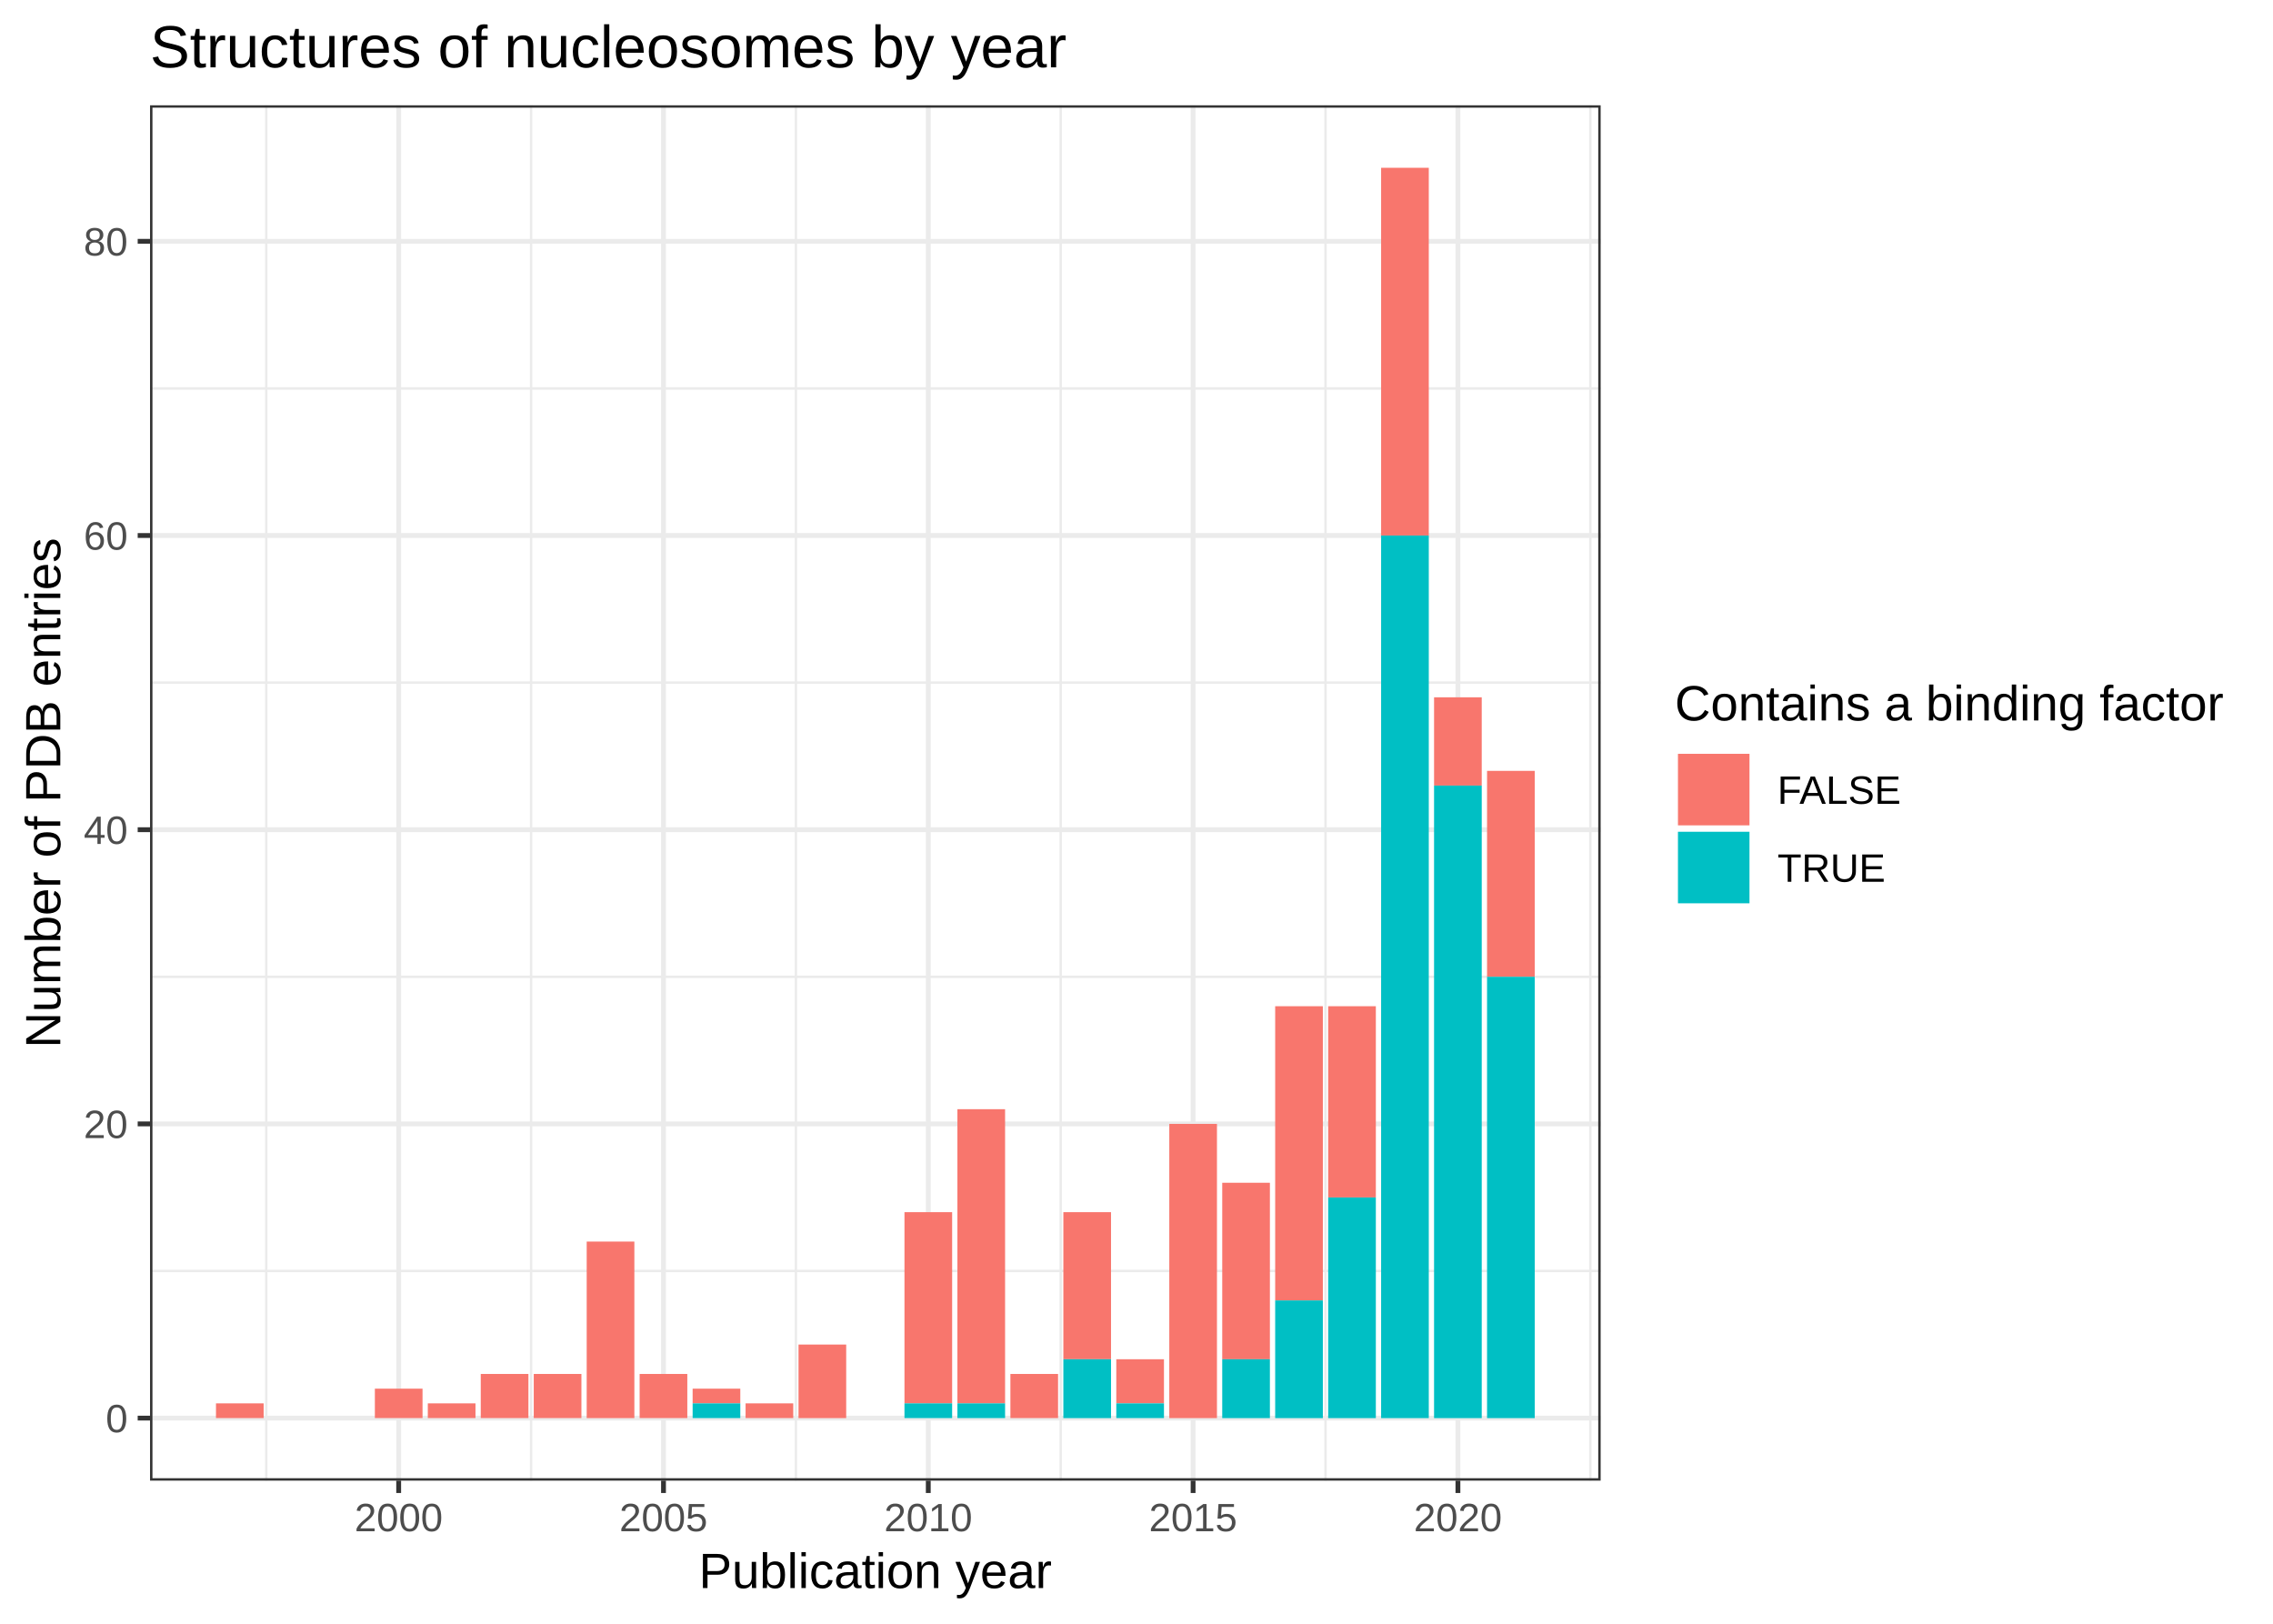
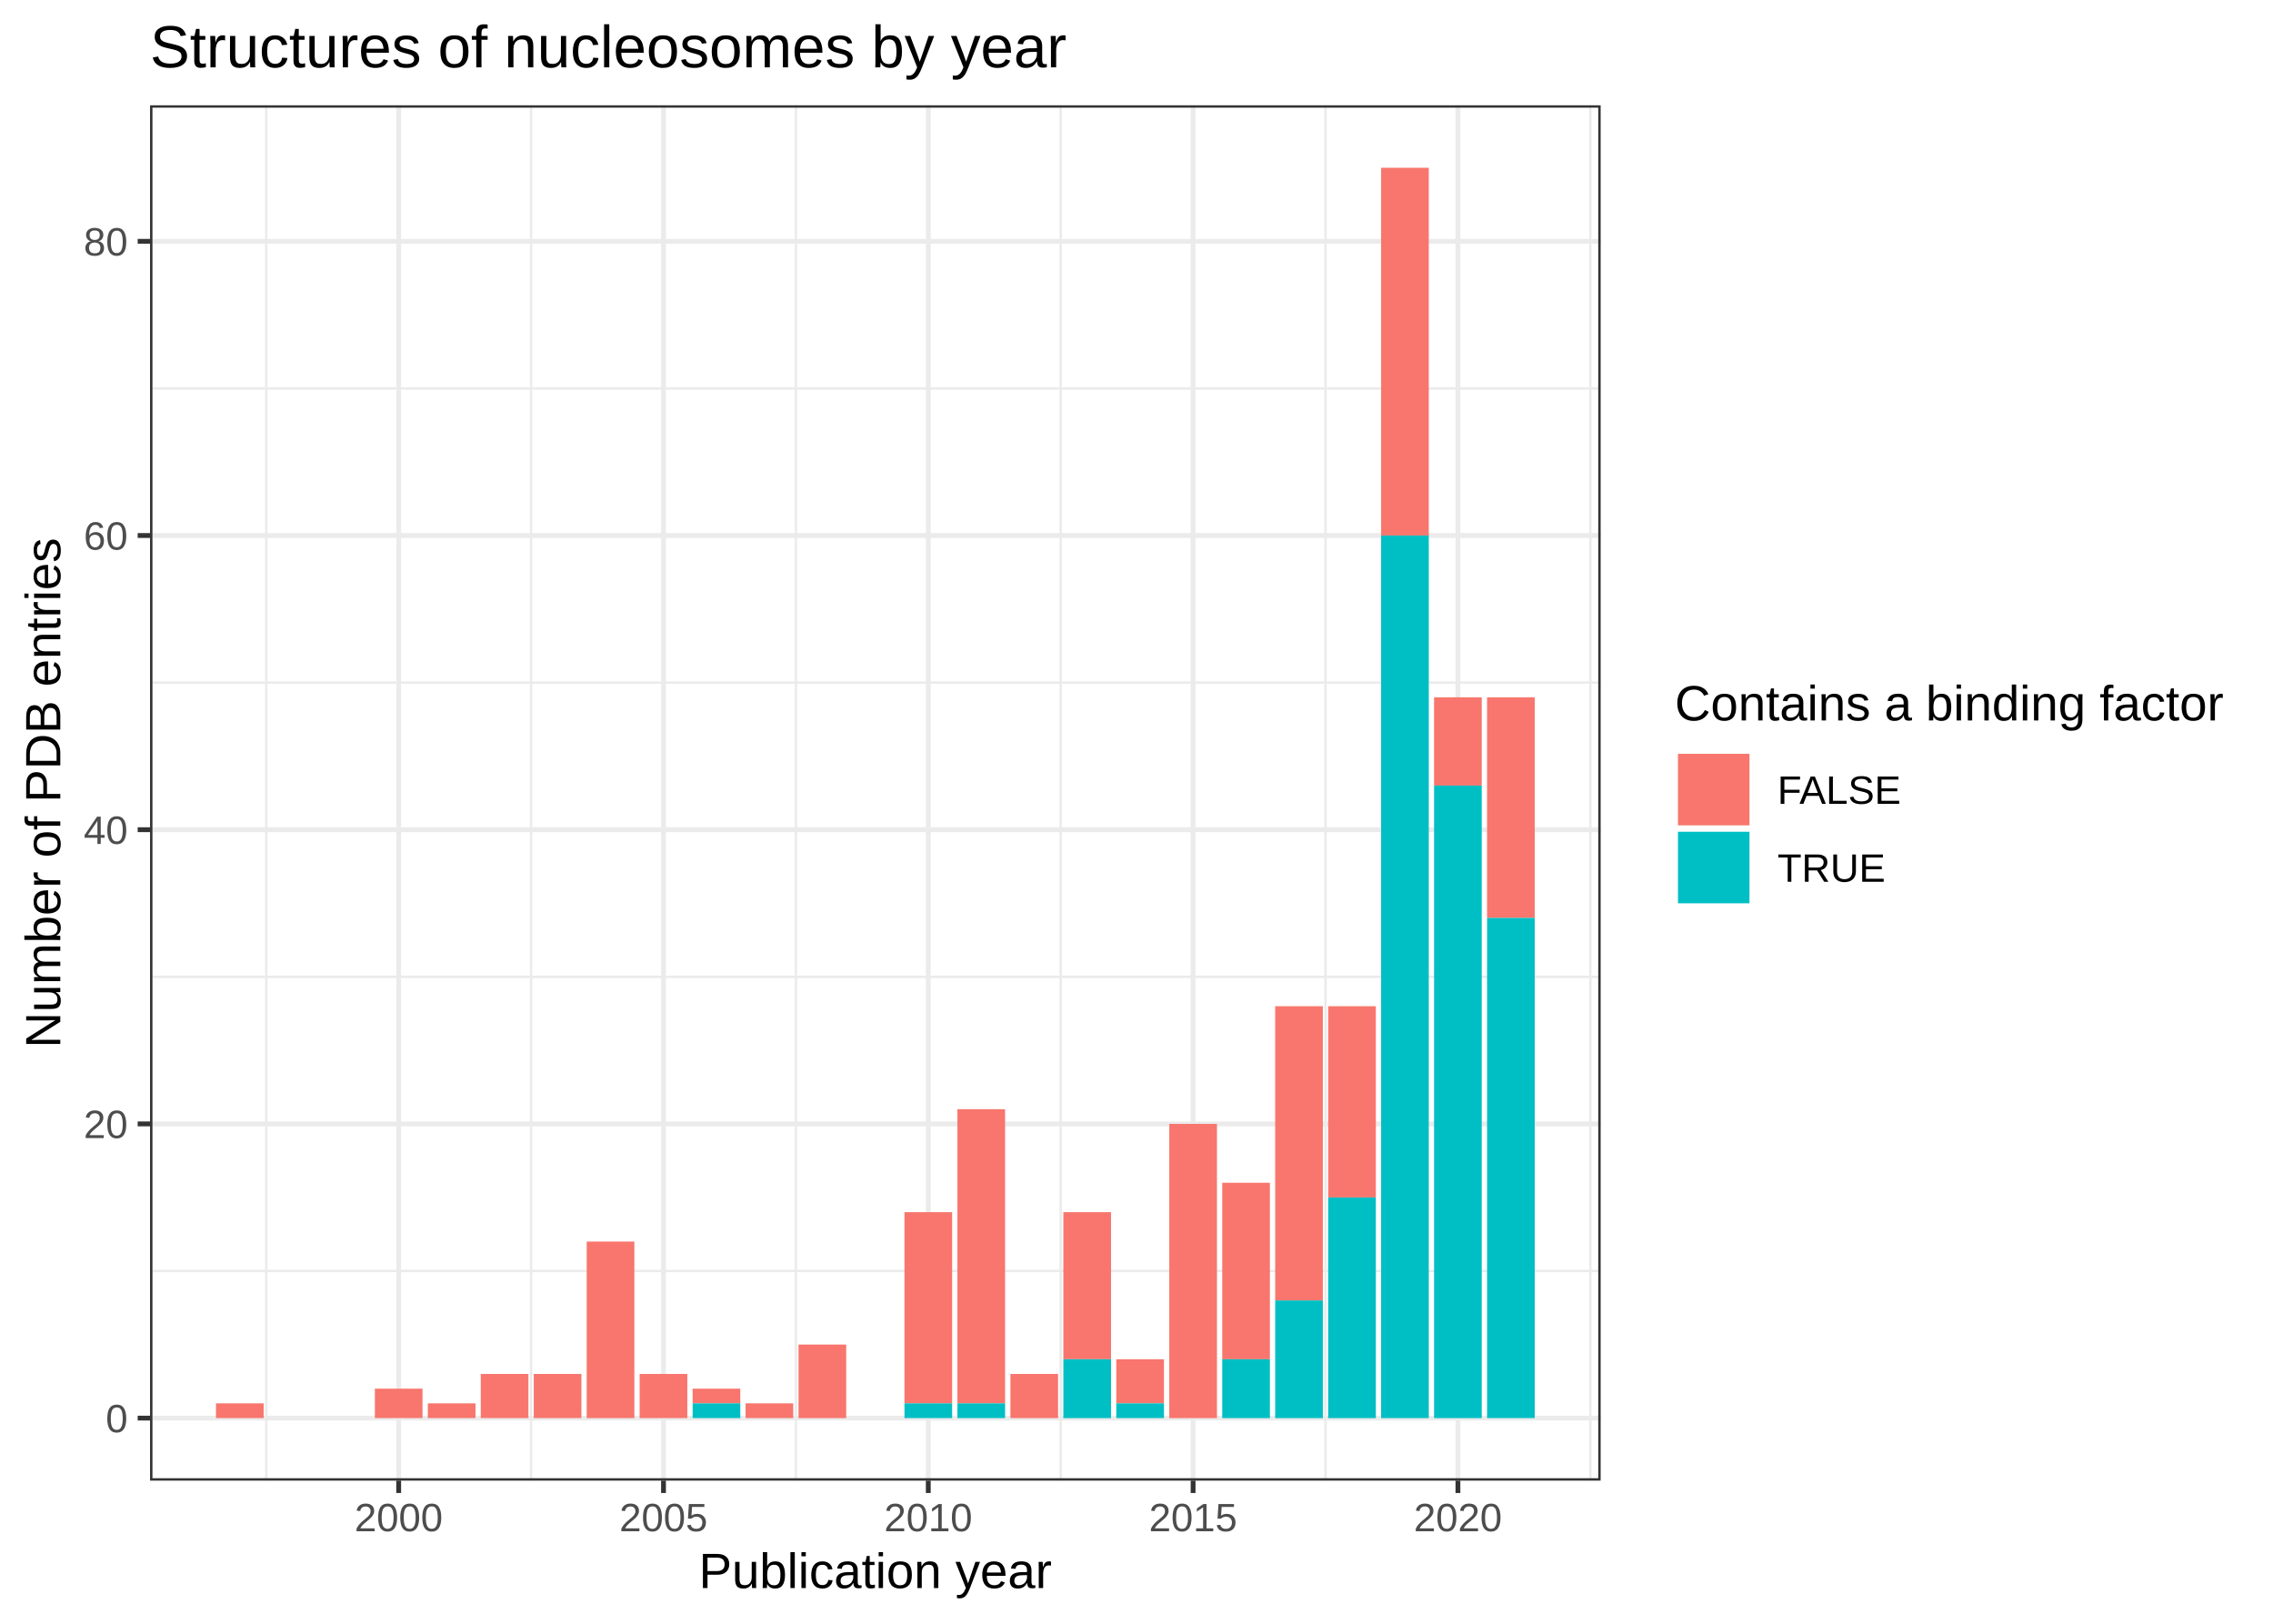
<svg xmlns="http://www.w3.org/2000/svg" class="svglite" width="504.00pt" height="360.00pt" viewBox="0 0 504.00 360.00">
  <defs>
    <style type="text/css">
    .svglite line, .svglite polyline, .svglite polygon, .svglite path, .svglite rect, .svglite circle {
      fill: none;
      stroke: #000000;
      stroke-linecap: round;
      stroke-linejoin: round;
      stroke-miterlimit: 10.00;
    }
  </style>
  </defs>
  <rect width="100%" height="100%" style="stroke: none; fill: #FFFFFF;" />
  <defs>
    <clipPath id="cpMC4wMHw1MDQuMDB8MC4wMHwzNjAuMDA=">
      <rect x="0.00" y="0.00" width="504.00" height="360.00" />
    </clipPath>
  </defs>
  <g clip-path="url(#cpMC4wMHw1MDQuMDB8MC4wMHwzNjAuMDA=)">
    <rect x="0" y="0.00" width="504.00" height="360.00" style="stroke-width: 1.07; stroke: #FFFFFF; fill: #FFFFFF;" />
  </g>
  <defs>
    <clipPath id="cpMzMuMjd8MzU0LjkyfDIzLjM0fDMyOC4yNw==">
      <rect x="33.27" y="23.34" width="321.65" height="304.93" />
    </clipPath>
  </defs>
  <g clip-path="url(#cpMzMuMjd8MzU0LjkyfDIzLjM0fDMyOC4yNw==)">
    <rect x="33.27" y="23.34" width="321.65" height="304.93" style="stroke-width: 1.07; stroke: none; fill: #FFFFFF;" />
    <polyline points="33.27,281.79 354.92,281.79 " style="stroke-width: 0.53; stroke: #EBEBEB; stroke-linecap: butt;" />
    <polyline points="33.27,216.57 354.92,216.57 " style="stroke-width: 0.53; stroke: #EBEBEB; stroke-linecap: butt;" />
    <polyline points="33.27,151.34 354.92,151.34 " style="stroke-width: 0.53; stroke: #EBEBEB; stroke-linecap: butt;" />
    <polyline points="33.27,86.12 354.92,86.12 " style="stroke-width: 0.53; stroke: #EBEBEB; stroke-linecap: butt;" />
    <polyline points="59.04,328.27 59.04,23.34 " style="stroke-width: 0.53; stroke: #EBEBEB; stroke-linecap: butt;" />
    <polyline points="117.76,328.27 117.76,23.34 " style="stroke-width: 0.53; stroke: #EBEBEB; stroke-linecap: butt;" />
    <polyline points="176.48,328.27 176.48,23.34 " style="stroke-width: 0.53; stroke: #EBEBEB; stroke-linecap: butt;" />
    <polyline points="235.19,328.27 235.19,23.34 " style="stroke-width: 0.53; stroke: #EBEBEB; stroke-linecap: butt;" />
    <polyline points="293.91,328.27 293.91,23.34 " style="stroke-width: 0.53; stroke: #EBEBEB; stroke-linecap: butt;" />
    <polyline points="352.63,328.27 352.63,23.34 " style="stroke-width: 0.53; stroke: #EBEBEB; stroke-linecap: butt;" />
    <polyline points="33.27,314.41 354.92,314.41 " style="stroke-width: 1.07; stroke: #EBEBEB; stroke-linecap: butt;" />
    <polyline points="33.27,249.18 354.92,249.18 " style="stroke-width: 1.07; stroke: #EBEBEB; stroke-linecap: butt;" />
    <polyline points="33.27,183.95 354.92,183.95 " style="stroke-width: 1.07; stroke: #EBEBEB; stroke-linecap: butt;" />
    <polyline points="33.27,118.73 354.92,118.73 " style="stroke-width: 1.07; stroke: #EBEBEB; stroke-linecap: butt;" />
    <polyline points="33.27,53.50 354.92,53.50 " style="stroke-width: 1.07; stroke: #EBEBEB; stroke-linecap: butt;" />
    <polyline points="88.40,328.27 88.40,23.34 " style="stroke-width: 1.07; stroke: #EBEBEB; stroke-linecap: butt;" />
    <polyline points="147.12,328.27 147.12,23.34 " style="stroke-width: 1.07; stroke: #EBEBEB; stroke-linecap: butt;" />
    <polyline points="205.83,328.27 205.83,23.34 " style="stroke-width: 1.07; stroke: #EBEBEB; stroke-linecap: butt;" />
    <polyline points="264.55,328.27 264.55,23.34 " style="stroke-width: 1.07; stroke: #EBEBEB; stroke-linecap: butt;" />
    <polyline points="323.27,328.27 323.27,23.34 " style="stroke-width: 1.07; stroke: #EBEBEB; stroke-linecap: butt;" />
    <rect x="47.89" y="311.14" width="10.57" height="3.26" style="stroke-width: 1.07; stroke: none; stroke-linecap: square; stroke-linejoin: miter; fill: #F8766D;" />
    <rect x="83.12" y="307.88" width="10.57" height="6.52" style="stroke-width: 1.07; stroke: none; stroke-linecap: square; stroke-linejoin: miter; fill: #F8766D;" />
    <rect x="94.86" y="311.14" width="10.57" height="3.26" style="stroke-width: 1.07; stroke: none; stroke-linecap: square; stroke-linejoin: miter; fill: #F8766D;" />
    <rect x="106.60" y="304.62" width="10.57" height="9.78" style="stroke-width: 1.07; stroke: none; stroke-linecap: square; stroke-linejoin: miter; fill: #F8766D;" />
    <rect x="118.35" y="304.62" width="10.57" height="9.78" style="stroke-width: 1.07; stroke: none; stroke-linecap: square; stroke-linejoin: miter; fill: #F8766D;" />
    <rect x="130.09" y="275.27" width="10.57" height="39.14" style="stroke-width: 1.07; stroke: none; stroke-linecap: square; stroke-linejoin: miter; fill: #F8766D;" />
    <rect x="141.83" y="304.62" width="10.57" height="9.78" style="stroke-width: 1.07; stroke: none; stroke-linecap: square; stroke-linejoin: miter; fill: #F8766D;" />
    <rect x="153.58" y="307.88" width="10.57" height="3.26" style="stroke-width: 1.07; stroke: none; stroke-linecap: square; stroke-linejoin: miter; fill: #F8766D;" />
    <rect x="165.32" y="311.14" width="10.57" height="3.26" style="stroke-width: 1.07; stroke: none; stroke-linecap: square; stroke-linejoin: miter; fill: #F8766D;" />
    <rect x="177.06" y="298.10" width="10.57" height="16.31" style="stroke-width: 1.07; stroke: none; stroke-linecap: square; stroke-linejoin: miter; fill: #F8766D;" />
    <rect x="200.55" y="268.75" width="10.57" height="42.40" style="stroke-width: 1.07; stroke: none; stroke-linecap: square; stroke-linejoin: miter; fill: #F8766D;" />
    <rect x="212.29" y="245.92" width="10.57" height="65.23" style="stroke-width: 1.07; stroke: none; stroke-linecap: square; stroke-linejoin: miter; fill: #F8766D;" />
    <rect x="224.04" y="304.62" width="10.57" height="9.78" style="stroke-width: 1.07; stroke: none; stroke-linecap: square; stroke-linejoin: miter; fill: #F8766D;" />
    <rect x="235.78" y="268.75" width="10.57" height="32.61" style="stroke-width: 1.07; stroke: none; stroke-linecap: square; stroke-linejoin: miter; fill: #F8766D;" />
    <rect x="247.52" y="301.36" width="10.57" height="9.78" style="stroke-width: 1.07; stroke: none; stroke-linecap: square; stroke-linejoin: miter; fill: #F8766D;" />
    <rect x="259.27" y="249.18" width="10.57" height="65.23" style="stroke-width: 1.07; stroke: none; stroke-linecap: square; stroke-linejoin: miter; fill: #F8766D;" />
    <rect x="271.01" y="262.23" width="10.57" height="39.14" style="stroke-width: 1.07; stroke: none; stroke-linecap: square; stroke-linejoin: miter; fill: #F8766D;" />
    <rect x="282.75" y="223.09" width="10.57" height="65.23" style="stroke-width: 1.07; stroke: none; stroke-linecap: square; stroke-linejoin: miter; fill: #F8766D;" />
    <rect x="294.50" y="223.09" width="10.57" height="42.40" style="stroke-width: 1.07; stroke: none; stroke-linecap: square; stroke-linejoin: miter; fill: #F8766D;" />
    <rect x="306.24" y="37.20" width="10.57" height="81.53" style="stroke-width: 1.07; stroke: none; stroke-linecap: square; stroke-linejoin: miter; fill: #F8766D;" />
    <rect x="317.98" y="154.60" width="10.57" height="19.57" style="stroke-width: 1.07; stroke: none; stroke-linecap: square; stroke-linejoin: miter; fill: #F8766D;" />
-     <rect x="329.73" y="170.91" width="10.57" height="45.66" style="stroke-width: 1.07; stroke: none; stroke-linecap: square; stroke-linejoin: miter; fill: #F8766D;" />
+     <rect x="329.73" y="154.60" width="10.57" height="48.92" style="stroke-width: 1.07; stroke: none; stroke-linecap: square; stroke-linejoin: miter; fill: #F8766D;" />
    <rect x="153.58" y="311.14" width="10.57" height="3.26" style="stroke-width: 1.07; stroke: none; stroke-linecap: square; stroke-linejoin: miter; fill: #00BFC4;" />
    <rect x="200.55" y="311.14" width="10.57" height="3.26" style="stroke-width: 1.07; stroke: none; stroke-linecap: square; stroke-linejoin: miter; fill: #00BFC4;" />
    <rect x="212.29" y="311.14" width="10.57" height="3.26" style="stroke-width: 1.07; stroke: none; stroke-linecap: square; stroke-linejoin: miter; fill: #00BFC4;" />
    <rect x="235.78" y="301.36" width="10.57" height="13.05" style="stroke-width: 1.07; stroke: none; stroke-linecap: square; stroke-linejoin: miter; fill: #00BFC4;" />
    <rect x="247.52" y="311.14" width="10.57" height="3.26" style="stroke-width: 1.07; stroke: none; stroke-linecap: square; stroke-linejoin: miter; fill: #00BFC4;" />
    <rect x="271.01" y="301.36" width="10.57" height="13.05" style="stroke-width: 1.07; stroke: none; stroke-linecap: square; stroke-linejoin: miter; fill: #00BFC4;" />
    <rect x="282.75" y="288.32" width="10.57" height="26.09" style="stroke-width: 1.07; stroke: none; stroke-linecap: square; stroke-linejoin: miter; fill: #00BFC4;" />
    <rect x="294.50" y="265.49" width="10.57" height="48.92" style="stroke-width: 1.07; stroke: none; stroke-linecap: square; stroke-linejoin: miter; fill: #00BFC4;" />
    <rect x="306.24" y="118.73" width="10.57" height="195.68" style="stroke-width: 1.07; stroke: none; stroke-linecap: square; stroke-linejoin: miter; fill: #00BFC4;" />
    <rect x="317.98" y="174.17" width="10.57" height="140.24" style="stroke-width: 1.07; stroke: none; stroke-linecap: square; stroke-linejoin: miter; fill: #00BFC4;" />
-     <rect x="329.73" y="216.57" width="10.57" height="97.84" style="stroke-width: 1.07; stroke: none; stroke-linecap: square; stroke-linejoin: miter; fill: #00BFC4;" />
+     <rect x="329.73" y="203.52" width="10.57" height="110.88" style="stroke-width: 1.07; stroke: none; stroke-linecap: square; stroke-linejoin: miter; fill: #00BFC4;" />
    <rect x="33.27" y="23.34" width="321.65" height="304.93" style="stroke-width: 1.07; stroke: #333333;" />
  </g>
  <g clip-path="url(#cpMC4wMHw1MDQuMDB8MC4wMHwzNjAuMDA=)">
    <text x="28.34" y="317.56" text-anchor="end" style="font-size: 8.80px; fill: #4D4D4D; font-family: Arial;" textLength="4.90px" lengthAdjust="spacingAndGlyphs">0</text>
    <text x="28.34" y="252.33" text-anchor="end" style="font-size: 8.80px; fill: #4D4D4D; font-family: Arial;" textLength="9.79px" lengthAdjust="spacingAndGlyphs">20</text>
    <text x="28.34" y="187.11" text-anchor="end" style="font-size: 8.80px; fill: #4D4D4D; font-family: Arial;" textLength="9.79px" lengthAdjust="spacingAndGlyphs">40</text>
    <text x="28.34" y="121.88" text-anchor="end" style="font-size: 8.80px; fill: #4D4D4D; font-family: Arial;" textLength="9.79px" lengthAdjust="spacingAndGlyphs">60</text>
    <text x="28.34" y="56.66" text-anchor="end" style="font-size: 8.80px; fill: #4D4D4D; font-family: Arial;" textLength="9.79px" lengthAdjust="spacingAndGlyphs">80</text>
    <polyline points="30.53,314.41 33.27,314.41 " style="stroke-width: 1.07; stroke: #333333; stroke-linecap: butt;" />
    <polyline points="30.53,249.18 33.27,249.18 " style="stroke-width: 1.07; stroke: #333333; stroke-linecap: butt;" />
    <polyline points="30.53,183.95 33.27,183.95 " style="stroke-width: 1.07; stroke: #333333; stroke-linecap: butt;" />
    <polyline points="30.53,118.73 33.27,118.73 " style="stroke-width: 1.07; stroke: #333333; stroke-linecap: butt;" />
    <polyline points="30.53,53.50 33.27,53.50 " style="stroke-width: 1.07; stroke: #333333; stroke-linecap: butt;" />
    <polyline points="88.40,331.01 88.40,328.27 " style="stroke-width: 1.07; stroke: #333333; stroke-linecap: butt;" />
    <polyline points="147.12,331.01 147.12,328.27 " style="stroke-width: 1.07; stroke: #333333; stroke-linecap: butt;" />
    <polyline points="205.83,331.01 205.83,328.27 " style="stroke-width: 1.07; stroke: #333333; stroke-linecap: butt;" />
    <polyline points="264.55,331.01 264.55,328.27 " style="stroke-width: 1.07; stroke: #333333; stroke-linecap: butt;" />
    <polyline points="323.27,331.01 323.27,328.27 " style="stroke-width: 1.07; stroke: #333333; stroke-linecap: butt;" />
    <text x="88.40" y="339.50" text-anchor="middle" style="font-size: 8.80px; fill: #4D4D4D; font-family: Arial;" textLength="19.58px" lengthAdjust="spacingAndGlyphs">2000</text>
    <text x="147.12" y="339.50" text-anchor="middle" style="font-size: 8.80px; fill: #4D4D4D; font-family: Arial;" textLength="19.58px" lengthAdjust="spacingAndGlyphs">2005</text>
    <text x="205.83" y="339.50" text-anchor="middle" style="font-size: 8.80px; fill: #4D4D4D; font-family: Arial;" textLength="19.58px" lengthAdjust="spacingAndGlyphs">2010</text>
    <text x="264.55" y="339.50" text-anchor="middle" style="font-size: 8.80px; fill: #4D4D4D; font-family: Arial;" textLength="19.58px" lengthAdjust="spacingAndGlyphs">2015</text>
    <text x="323.27" y="339.50" text-anchor="middle" style="font-size: 8.80px; fill: #4D4D4D; font-family: Arial;" textLength="19.58px" lengthAdjust="spacingAndGlyphs">2020</text>
    <text x="194.09" y="352.09" text-anchor="middle" style="font-size: 11.00px; font-family: Arial;" textLength="78.27px" lengthAdjust="spacingAndGlyphs">Publication year</text>
    <text transform="translate(13.37,175.80) rotate(-90)" text-anchor="middle" style="font-size: 11.00px; font-family: Arial;" textLength="113.10px" lengthAdjust="spacingAndGlyphs">Number of PDB entries</text>
    <rect x="365.87" y="145.14" width="132.65" height="61.32" style="stroke-width: 1.07; stroke: none; fill: #FFFFFF;" />
    <text x="371.35" y="159.73" style="font-size: 11.00px; font-family: Arial;" textLength="121.69px" lengthAdjust="spacingAndGlyphs">Contains a binding factor</text>
    <rect x="371.35" y="166.42" width="17.28" height="17.28" style="stroke-width: 1.07; stroke: none; fill: #FFFFFF;" />
    <rect x="372.06" y="167.13" width="15.86" height="15.86" style="stroke-width: 1.07; stroke: none; stroke-linecap: square; stroke-linejoin: miter; fill: #F8766D;" />
    <rect x="371.35" y="183.70" width="17.28" height="17.28" style="stroke-width: 1.07; stroke: none; fill: #FFFFFF;" />
    <rect x="372.06" y="184.41" width="15.86" height="15.86" style="stroke-width: 1.07; stroke: none; stroke-linecap: square; stroke-linejoin: miter; fill: #00BFC4;" />
    <text x="394.11" y="178.22" style="font-size: 8.80px; font-family: Arial;" textLength="27.87px" lengthAdjust="spacingAndGlyphs">FALSE</text>
    <text x="394.11" y="195.50" style="font-size: 8.80px; font-family: Arial;" textLength="23.94px" lengthAdjust="spacingAndGlyphs">TRUE</text>
    <text x="33.27" y="14.94" style="font-size: 13.20px; font-family: Arial;" textLength="203.09px" lengthAdjust="spacingAndGlyphs">Structures of nucleosomes by year</text>
  </g>
</svg>
